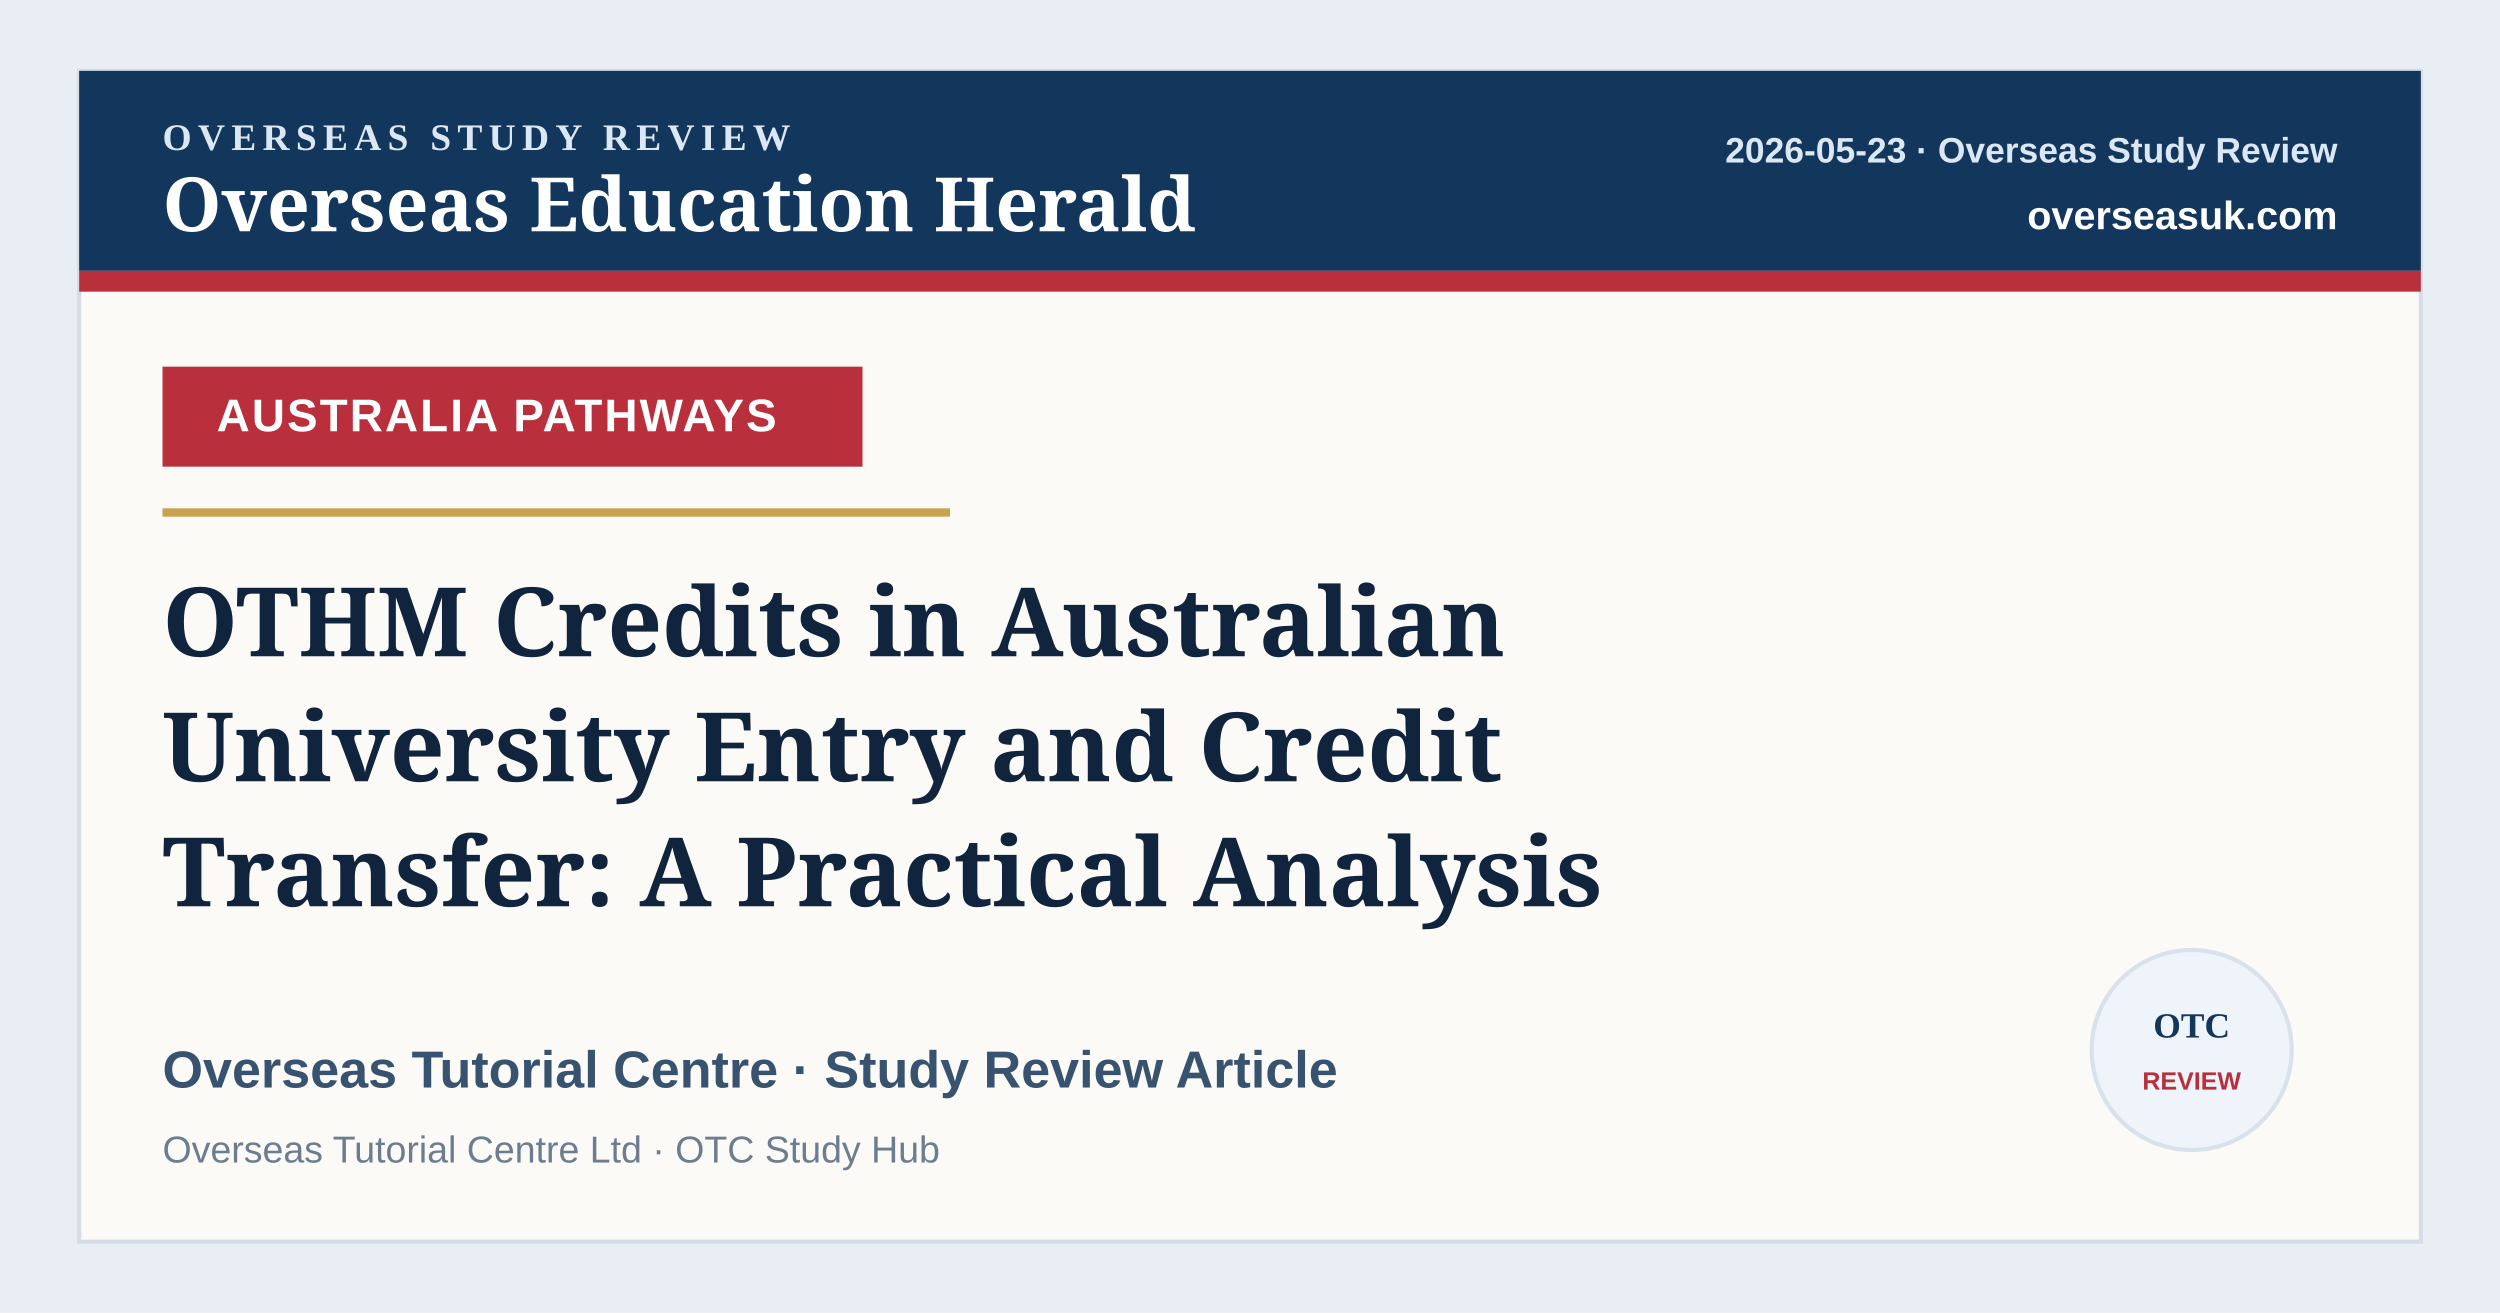
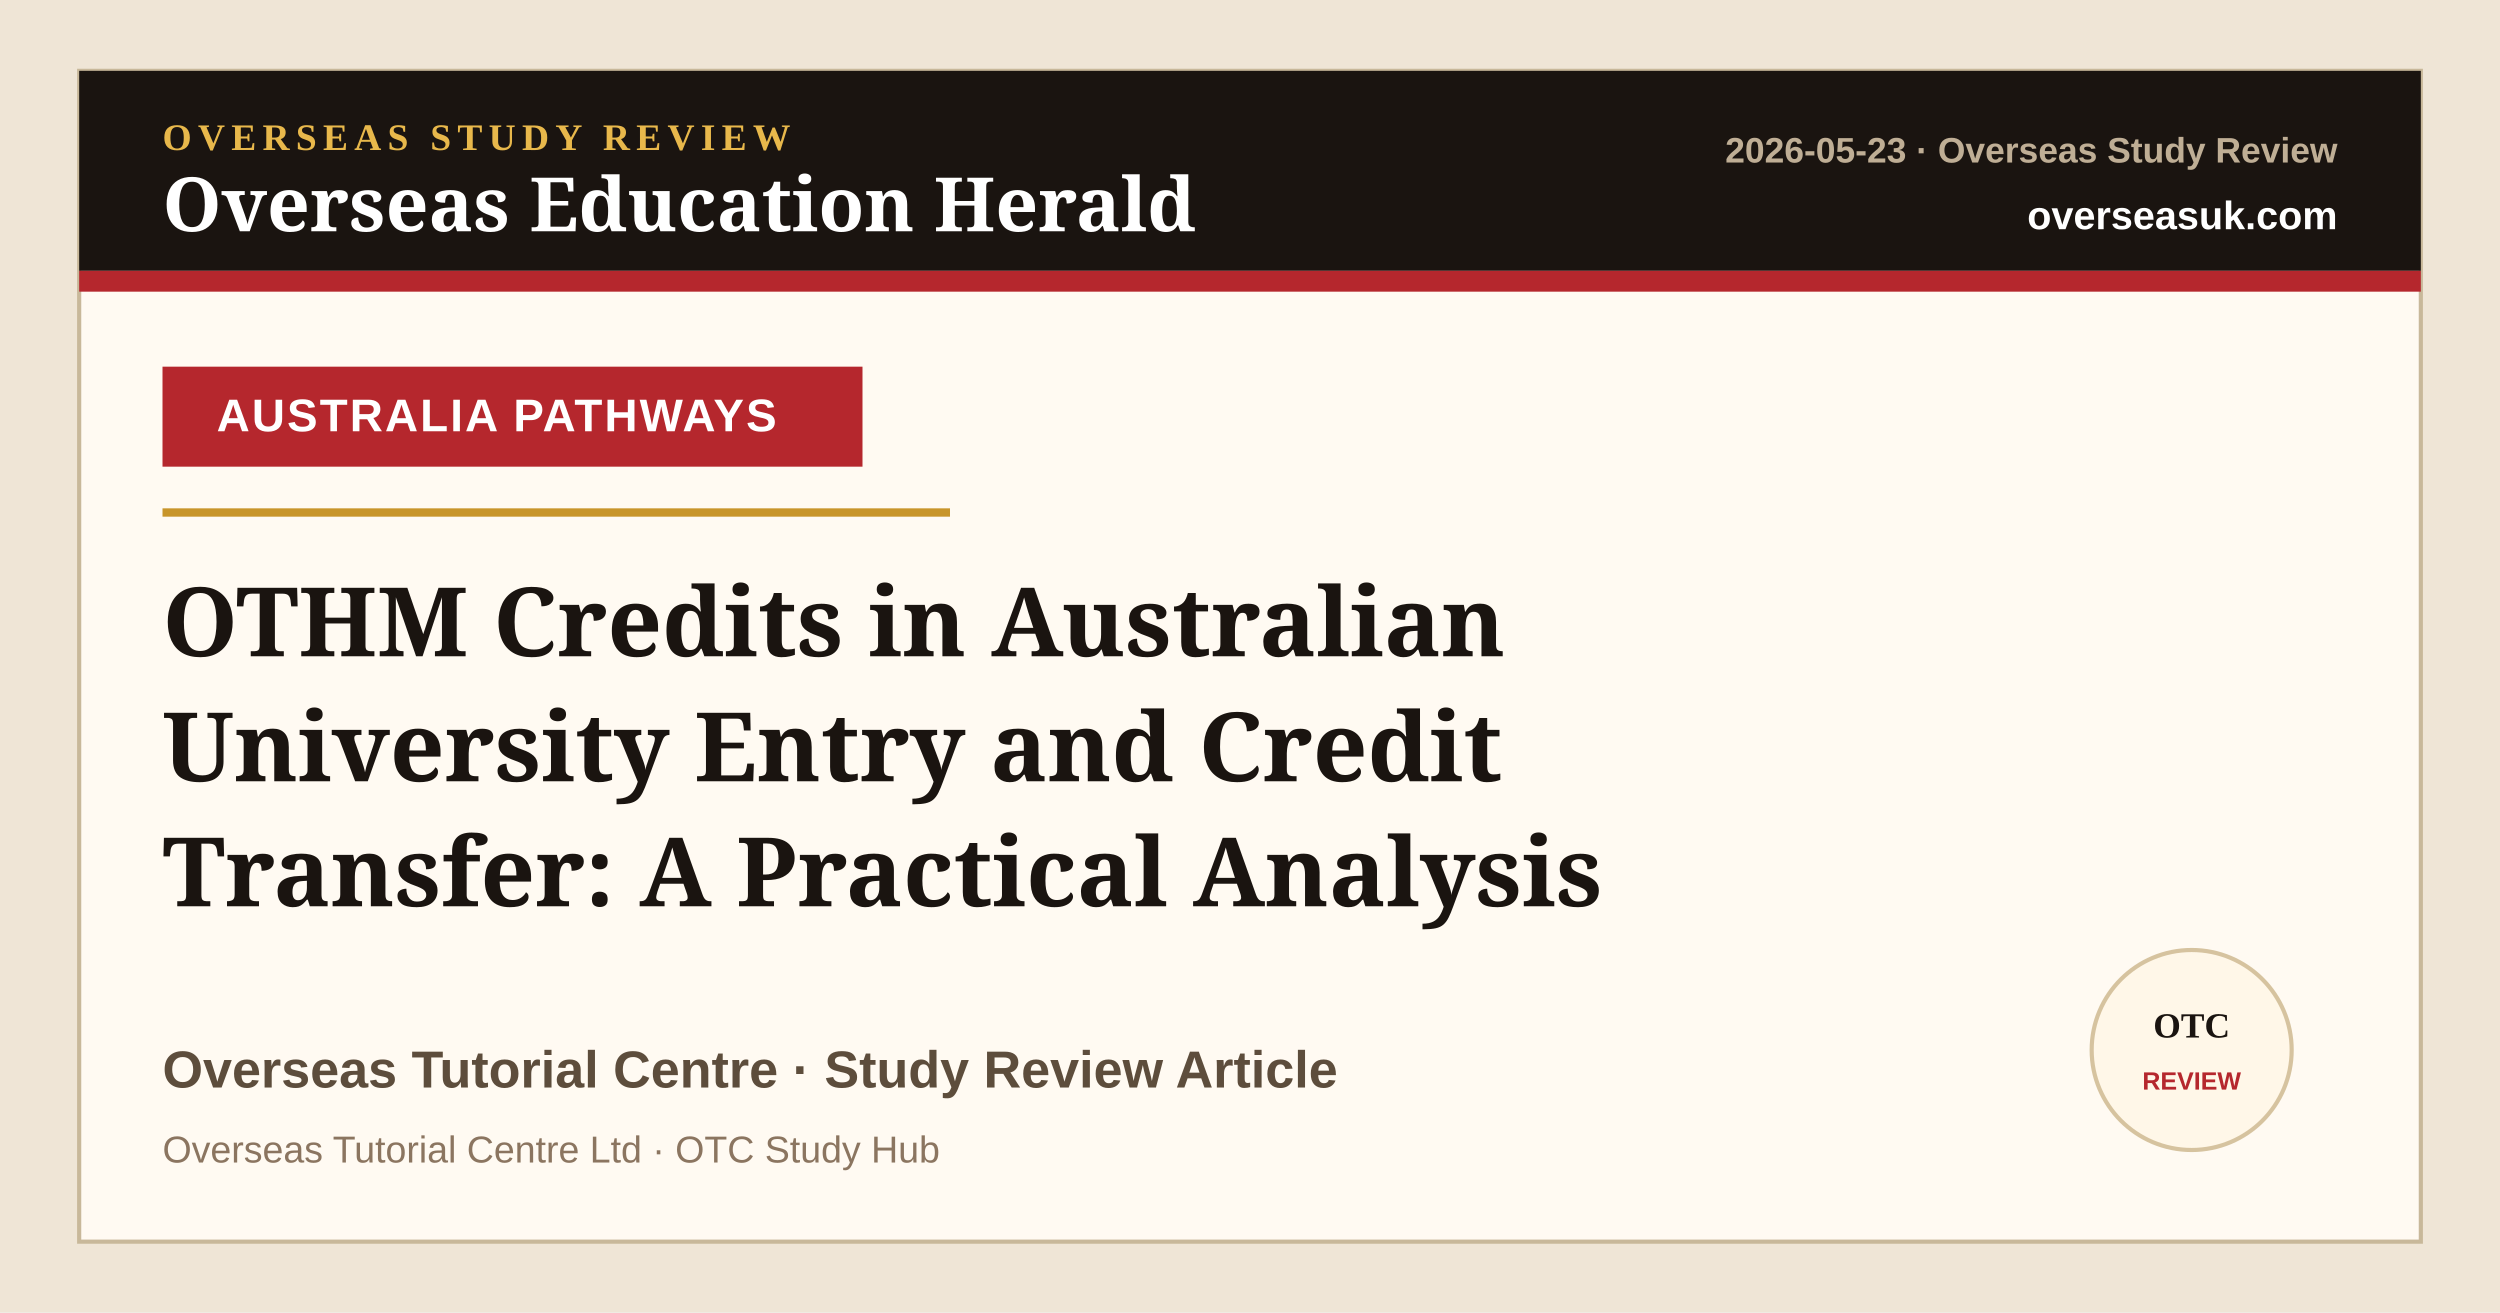
<svg xmlns="http://www.w3.org/2000/svg" width="1200" height="630" viewBox="0 0 1200 630">
-   <rect width="1200" height="630" fill="#e9eef4" />
-   <rect x="38" y="34" width="1124" height="562" fill="#fbfaf7" stroke="#d5dde7" stroke-width="2" />
-   <rect x="38" y="34" width="1124" height="96" fill="#12365c" />
-   <rect x="38" y="130" width="1124" height="10" fill="#b92f3b" />
-   <text x="78" y="72" fill="#dbe7f3" font-family="Georgia, 'Times New Roman', serif" font-size="18" font-weight="700" letter-spacing="3">OVERSEAS STUDY REVIEW</text>
+   <rect width="1200" height="630" fill="#efe5d6" />
+   <rect x="38" y="34" width="1124" height="562" fill="#fffaf2" stroke="#c8b89a" stroke-width="2" />
+   <rect x="38" y="34" width="1124" height="96" fill="#1a1410" />
+   <rect x="38" y="130" width="1124" height="10" fill="#b5272d" />
+   <text x="78" y="72" fill="#e8b84b" font-family="Georgia, 'Times New Roman', serif" font-size="18" font-weight="700" letter-spacing="3">OVERSEAS STUDY REVIEW</text>
  <text x="78" y="111" fill="#ffffff" font-family="'Noto Serif TC', 'Songti TC', Georgia, serif" font-size="36" font-weight="900">Overseas Education Herald</text>
-   <text x="1122" y="78" text-anchor="end" fill="#dbe7f3" font-family="'Noto Sans TC', Arial, sans-serif" font-size="17" font-weight="700">2026-05-23 · Overseas Study Review</text>
+   <text x="1122" y="78" text-anchor="end" fill="#bfae95" font-family="'Noto Sans TC', Arial, sans-serif" font-size="17" font-weight="700">2026-05-23 · Overseas Study Review</text>
  <text x="1122" y="110" text-anchor="end" fill="#ffffff" font-family="'Noto Sans TC', Arial, sans-serif" font-size="19" font-weight="800">overseasuk.com</text>
-   <rect x="78" y="176" width="336" height="48" fill="#b92f3b" />
+   <rect x="78" y="176" width="336" height="48" fill="#b5272d" />
  <text x="104" y="207" fill="#ffffff" font-family="'Noto Sans TC', Arial, sans-serif" font-size="22" font-weight="900" letter-spacing="1">AUSTRALIA PATHWAYS</text>
-   <line x1="78" y1="246" x2="456" y2="246" stroke="#c9a24e" stroke-width="4" />
-   <text x="78" y="315" fill="#10243d" font-family="'Noto Serif TC', 'Songti TC', Georgia, serif" font-size="46" font-weight="900">OTHM Credits in Australian</text>
-   <text x="78" y="375" fill="#10243d" font-family="'Noto Serif TC', 'Songti TC', Georgia, serif" font-size="46" font-weight="900">University Entry and Credit</text>
-   <text x="78" y="435" fill="#10243d" font-family="'Noto Serif TC', 'Songti TC', Georgia, serif" font-size="46" font-weight="900">Transfer: A Practical Analysis</text>
-   <text x="78" y="522" fill="#38536f" font-family="'Noto Sans TC', Arial, sans-serif" font-size="25" font-weight="900">Overseas Tutorial Centre · Study Review Article</text>
-   <text x="78" y="558" fill="#6c7d90" font-family="'Noto Sans TC', Arial, sans-serif" font-size="18">Overseas Tutorial Centre Ltd · OTC Study Hub</text>
-   <circle cx="1052" cy="504" r="48" fill="#eef4f9" stroke="#d7e2ec" stroke-width="2" />
-   <text x="1052" y="498" text-anchor="middle" fill="#12365c" font-family="Georgia, 'Times New Roman', serif" font-size="17" font-weight="800">OTC</text>
-   <text x="1052" y="523" text-anchor="middle" fill="#b92f3b" font-family="'Noto Sans TC', Arial, sans-serif" font-size="12" font-weight="900">REVIEW</text>
+   <line x1="78" y1="246" x2="456" y2="246" stroke="#c8952a" stroke-width="4" />
+   <text x="78" y="315" fill="#1a1410" font-family="'Noto Serif TC', 'Songti TC', Georgia, serif" font-size="46" font-weight="900">OTHM Credits in Australian</text>
+   <text x="78" y="375" fill="#1a1410" font-family="'Noto Serif TC', 'Songti TC', Georgia, serif" font-size="46" font-weight="900">University Entry and Credit</text>
+   <text x="78" y="435" fill="#1a1410" font-family="'Noto Serif TC', 'Songti TC', Georgia, serif" font-size="46" font-weight="900">Transfer: A Practical Analysis</text>
+   <text x="78" y="522" fill="#5d4d3c" font-family="'Noto Sans TC', Arial, sans-serif" font-size="25" font-weight="900">Overseas Tutorial Centre · Study Review Article</text>
+   <text x="78" y="558" fill="#8b7560" font-family="'Noto Sans TC', Arial, sans-serif" font-size="18">Overseas Tutorial Centre Ltd · OTC Study Hub</text>
+   <circle cx="1052" cy="504" r="48" fill="#fff7e8" stroke="#d6c39f" stroke-width="2" />
+   <text x="1052" y="498" text-anchor="middle" fill="#1a1410" font-family="Georgia, 'Times New Roman', serif" font-size="17" font-weight="800">OTC</text>
+   <text x="1052" y="523" text-anchor="middle" fill="#b5272d" font-family="'Noto Sans TC', Arial, sans-serif" font-size="12" font-weight="900">REVIEW</text>
</svg>
